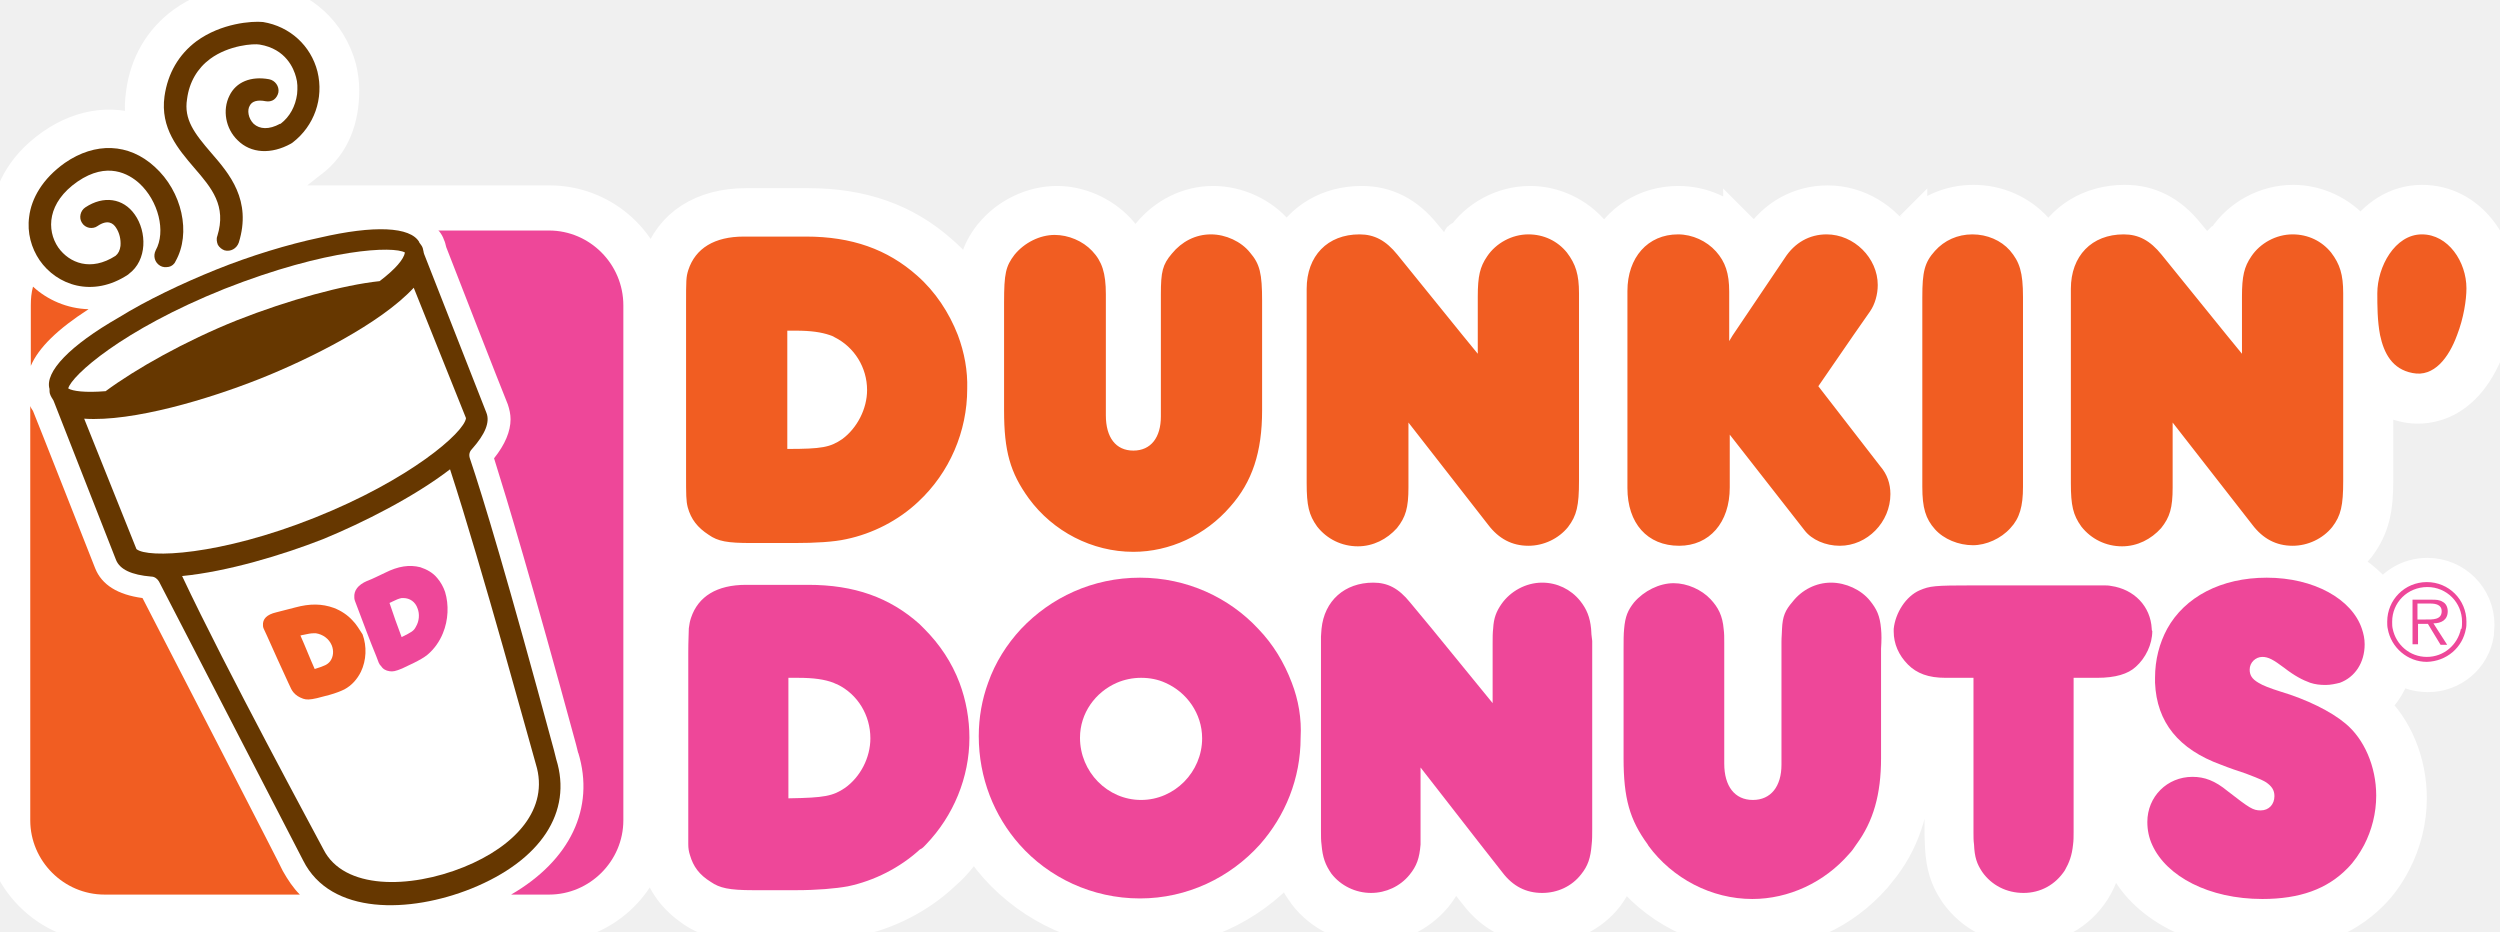
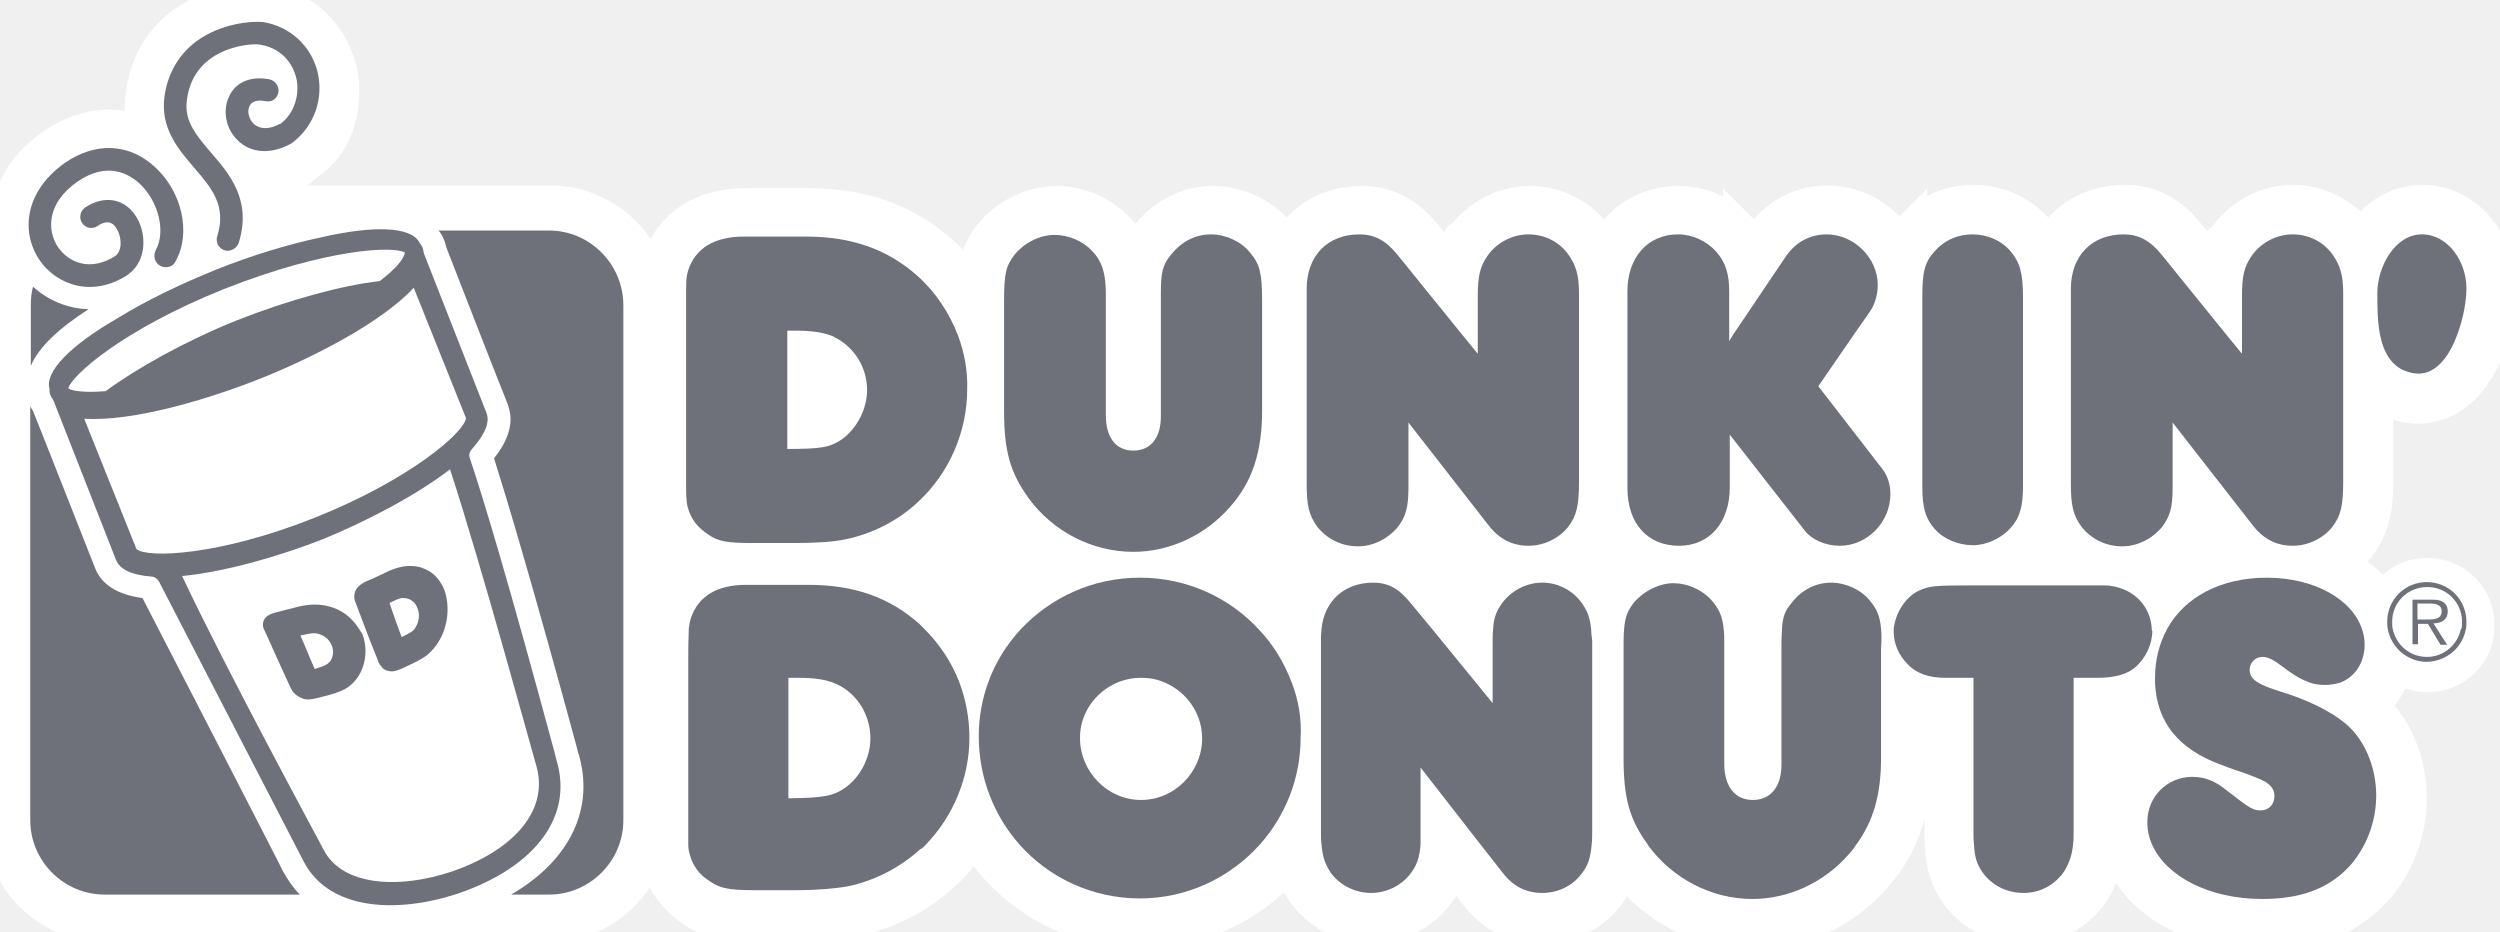
<svg xmlns="http://www.w3.org/2000/svg" version="1.1" id="Layer_1" x="0px" y="0px" viewBox="0 0 454.4 169.3" style="enable-background:new 0 0 454.4 169.3;" xml:space="preserve">
  <style type="text/css">
- 	.st0{fill-rule:evenodd;clip-rule:evenodd;fill:#FFFFFF;stroke:#FFFFFF;stroke-width:6;}
- 	.st1{fill-rule:evenodd;clip-rule:evenodd;fill:#F15D22;}
- 	.st2{fill-rule:evenodd;clip-rule:evenodd;fill:#EE4799;}
- 	.st3{fill:#F15D22;}
- 	.st4{fill:#EE4799;}
- 	.st5{fill:#663700;}
- 	.st6{fill:#FFFFFF;}
+ 	.st0{fill:#FFFFFF;stroke:#FFFFFF;stroke-width:6;}
+ 	.st1{fill:#6E717A;}
+ 	.st2{fill:#FFFFFF;}
</style>
  <g>
-     <path class="st0" d="M265.3,43.3C265.3,43.3,265.3,43.3,265.3,43.3c0.1-0.1,0.1-0.1,0.1-0.1C265.3,43.2,265.3,43.2,265.3,43.3z    M126.1,165.5c0,0-0.1-0.1-0.1-0.1c0,0-0.1,0-0.1-0.1C125.9,165.4,126,165.4,126.1,165.5z M316.2,41.5c0,0,0.1,0.1,0.1,0.1   c0,0,0,0,0.1,0.1C316.3,41.7,316.2,41.6,316.2,41.5z M428.7,99.4c2.7-3.6,3.3-7,3.3-12v-16c1.9,1.5,3.9,2.1,5.4,2.4   c2.4,0.5,10.4,1,14.9-10.7c1.3-3.4,2.1-7.5,2.1-10.6c0-7.6-5.4-15.9-14.2-15.9c-4.7,0-8.6,2.7-11.1,6.5c-0.2-0.3-0.4-0.6-0.6-0.9   c0,0-0.1-0.1-0.1-0.1c-2.9-3.5-7.2-5.5-11.6-5.5c-5,0-9.8,2.6-12.5,6.7c-1.1,1.6-1.7,3.1-2.1,4.7c-2.4-3-4.5-5.5-4.5-5.5   c-3.2-4-7-5.9-11.5-5.9c-6.3,0-11.4,3.2-13.9,8.3c-0.6-1.1-1.3-2.2-2.2-3.3c-2.9-3.2-7-5-11.4-5c-4.4,0-8.5,1.8-11.3,5.1   c-0.8,0.9-1.4,1.8-2,2.7c-2.7-4.6-7.7-7.7-13.2-7.7c-5.1,0-9.7,2.5-12.6,7c0,0-0.3,0.5-0.9,1.3c-0.6-1.1-1.3-2.1-2.2-3.1   c-2.8-3.2-7.1-5.1-11.4-5.1c-6.1,0-11,3.3-13.5,8.4c-0.5-1-1.1-1.9-1.8-2.8c0,0-0.1-0.1-0.1-0.1c-2.9-3.5-7.2-5.5-11.6-5.5   c-5,0-9.8,2.6-12.5,6.7c-1.1,1.6-1.7,3.1-2.1,4.7c-2.4-3-4.5-5.5-4.5-5.5c-3.2-4-7-5.9-11.5-5.9c-6.1,0-11,3-13.6,7.8   c-0.4-0.8-1-1.5-1.6-2.3c-2.8-3.4-7.3-5.5-11.8-5.5c-4.5,0-8.8,2.1-11.8,5.8c-1.2,1.4-1.8,2.7-2.4,4c-0.6-1.7-1.6-3.4-3.1-5   c-2.9-3-7-4.8-11.1-4.8c-4.5,0-9.1,2.2-12,5.8c0,0-0.1,0.1-0.1,0.1c-2.4,3.1-3,5.8-3.1,9.8c-1.6-2.5-3.6-4.8-5.8-6.7   c-6.5-5.8-14.4-8.6-24.2-8.6h-11.3c-7.9,0-13.7,3.7-15.8,10.2c-0.5,1.6-0.7,2.6-0.7,5.1h-0.3c-1.6-9-9.5-15.8-18.9-15.8l-50.3,0   c-0.4-2-0.2-0.8-1.1-2.4c-0.4,0-0.6-5.4,1.7-8.7c-0.1,0.2,2.2,7.3,1.9,7.4l-1-2.7c0.1,0-4.1,5.8-4.1,5.8c0,0,4.9-3.1,4.9-3.1   c0,0,4.6-3.6,4.7-3.7c4.1-3.1,5.7-7.8,5.7-12.9c0-1.3-0.2-2.7-0.5-4C60,5.8,54.9,1.2,48.4,0.1c-3.1-0.5-9.7,0.2-15.1,4.1   c-4.1,3-6.7,7.4-7.4,12.7c-0.1,0.8-0.2,1.6-0.2,2.4c0,1.9,0.3,3.6,0.9,5.2c-5.3-2.6-11.5-2-17.1,1.9c0,0,0,0,0,0   c-6,4.2-7.7,9.2-8.1,12.6c-0.3,2.6,0,5.2,1,7.6C0.8,49.3,0,52.4,0,55.7V149c0,10.6,8.6,19.3,19.2,19.3h80.4   c9.3,0,17.1-6.7,18.8-15.5h0.8l0,1.1c0.1,1.2,0.2,2.2,0.5,3.2c0.9,3.5,3,6.2,6.2,8.4c3.1,2.1,6.1,2.5,11.1,2.5h7.8   c4.1,0,7.8-0.3,10.5-0.8c0,0,0.1,0,0.1,0c5.9-1.2,11.6-4.1,16-8.2c0,0,1.2-1.1,1.2-1.1c0,0,0,0,0.1-0.1c1.7-1.7,3.1-3.6,4.4-5.6   c1.1,1.9,2.4,3.7,3.9,5.4c6.7,7.5,16.3,11.8,26.4,11.8c10,0,19.6-4.3,26.3-11.8c0.3-0.3,0.5-0.6,0.8-0.9c0.4,2.1,1.2,3.9,2.6,5.7   c0,0.1,0.1,0.1,0.1,0.2c2.9,3.7,7.3,5.9,12,5.9c4.5,0,8.7-2,11.6-5.4c0,0,0.1-0.1,0.1-0.1c1.6-2,2.5-3.9,2.9-6.2   c0,0.1,4.5,5.8,4.5,5.8c3,3.9,7.1,6,11.9,6c4.7,0,9.1-2.1,11.9-5.7c1.3-1.8,2.2-3.5,2.7-5.6c0,0,0,0,0,0c0.1,0.1,0.2,0.2,0.2,0.2   c5.6,7.6,14.4,12.1,23.7,12.1c8.4,0,16.4-3.7,22.1-10.2c0,0,1.6-2,1.6-2c3.9-5.2,5.7-11.4,5.7-19.3v-9.4c1.4,0.5,3,0.7,4.7,0.8   c0,7.4,0,22.2,0,22.2l0.1,2.5c0.2,3.2,0.9,5.5,2.5,7.9c0.1,0.1,0.1,0.2,0.2,0.3c2.9,4,7.4,6.3,12.4,6.3c5.2,0,9.8-2.5,12.6-6.9   c1.4-2.3,2.1-4.5,2.4-7.3c0,0,0-0.9,0.1-1.7h1.6c0.2,1.2,0.6,2.5,1.1,3.6c3.6,8.1,13.6,13.4,25.5,13.4c8.4,0,14.9-2.4,19.8-7.3   c1.7-1.7,3-3.6,4.1-5.7c1.9-3.6,2.9-7.7,2.9-11.7c0-6.6-2.6-12.9-7-16.9c2.2-1.9,3.8-4.4,4.4-7.4c1.6,1.3,3.6,2,5.8,2   c4.5,0,8.3-3.2,9-7.6c0,0,0,0,0,0c0-0.1,0-0.2,0-0.3l0.1-1.3c0-5.1-4.1-9.2-9.2-9.2c-3.5,0-6.5,1.9-8.1,4.8   c-1.7-2.6-4.2-4.8-7.3-6.4C426.8,101.4,427.8,100.5,428.7,99.4z M441.4,117.3C441.4,117.3,441.4,117.3,441.4,117.3   C441.4,117.4,441.4,117.4,441.4,117.3C441.4,117.3,441.4,117.3,441.4,117.3z M404.1,43.3C404.1,43.3,404.2,43.3,404.1,43.3   c0.1-0.1,0.1-0.1,0.1-0.1C404.2,43.2,404.2,43.2,404.1,43.3z M347.2,41.6C347.2,41.6,347.2,41.6,347.2,41.6   c0.1-0.1,0.1-0.1,0.1-0.1C347.3,41.6,347.2,41.6,347.2,41.6z" />
+     <path class="st0" d="M265.3,43.3L265.3,43.3c0.1-0.1,0.1-0.1,0.1-0.1C265.3,43.2,265.3,43.2,265.3,43.3z M126.1,165.5l-0.1-0.1   c0,0-0.1,0-0.1-0.1C125.9,165.4,126,165.4,126.1,165.5z M316.2,41.5l0.1,0.1c0,0,0,0,0.1,0.1C316.3,41.7,316.2,41.6,316.2,41.5z    M428.7,99.4c2.7-3.6,3.3-7,3.3-12v-16c1.9,1.5,3.9,2.1,5.4,2.4c2.4,0.5,10.4,1,14.9-10.7c1.3-3.4,2.1-7.5,2.1-10.6   c0-7.6-5.4-15.9-14.2-15.9c-4.7,0-8.6,2.7-11.1,6.5c-0.2-0.3-0.4-0.6-0.6-0.9l-0.1-0.1c-2.9-3.5-7.2-5.5-11.6-5.5   c-5,0-9.8,2.6-12.5,6.7c-1.1,1.6-1.7,3.1-2.1,4.7c-2.4-3-4.5-5.5-4.5-5.5c-3.2-4-7-5.9-11.5-5.9c-6.3,0-11.4,3.2-13.9,8.3   c-0.6-1.1-1.3-2.2-2.2-3.3c-2.9-3.2-7-5-11.4-5s-8.5,1.8-11.3,5.1c-0.8,0.9-1.4,1.8-2,2.7c-2.7-4.6-7.7-7.7-13.2-7.7   c-5.1,0-9.7,2.5-12.6,7c0,0-0.3,0.5-0.9,1.3c-0.6-1.1-1.3-2.1-2.2-3.1c-2.8-3.2-7.1-5.1-11.4-5.1c-6.1,0-11,3.3-13.5,8.4   c-0.5-1-1.1-1.9-1.8-2.8l-0.1-0.1c-2.9-3.5-7.2-5.5-11.6-5.5c-5,0-9.8,2.6-12.5,6.7c-1.1,1.6-1.7,3.1-2.1,4.7   c-2.4-3-4.5-5.5-4.5-5.5c-3.2-4-7-5.9-11.5-5.9c-6.1,0-11,3-13.6,7.8c-0.4-0.8-1-1.5-1.6-2.3c-2.8-3.4-7.3-5.5-11.8-5.5   s-8.8,2.1-11.8,5.8c-1.2,1.4-1.8,2.7-2.4,4c-0.6-1.7-1.6-3.4-3.1-5c-2.9-3-7-4.8-11.1-4.8c-4.5,0-9.1,2.2-12,5.8l-0.1,0.1   c-2.4,3.1-3,5.8-3.1,9.8c-1.6-2.5-3.6-4.8-5.8-6.7c-6.5-5.8-14.4-8.6-24.2-8.6h-11.3c-7.9,0-13.7,3.7-15.8,10.2   c-0.5,1.6-0.7,2.6-0.7,5.1h-0.3c-1.6-9-9.5-15.8-18.9-15.8H49.6c-0.4-2-0.2-0.8-1.1-2.4c-0.4,0-0.6-5.4,1.7-8.7   c-0.1,0.2,2.2,7.3,1.9,7.4l-1-2.7c0.1,0-4.1,5.8-4.1,5.8l4.9-3.1c0,0,4.6-3.6,4.7-3.7c4.1-3.1,5.7-7.8,5.7-12.9   c0-1.3-0.2-2.7-0.5-4C60,5.8,54.9,1.2,48.4,0.1c-3.1-0.5-9.7,0.2-15.1,4.1c-4.1,3-6.7,7.4-7.4,12.7c-0.1,0.8-0.2,1.6-0.2,2.4   c0,1.9,0.3,3.6,0.9,5.2c-5.3-2.6-11.5-2-17.1,1.9l0,0c-6,4.2-7.7,9.2-8.1,12.6c-0.3,2.6,0,5.2,1,7.6C0.8,49.3,0,52.4,0,55.7V149   c0,10.6,8.6,19.3,19.2,19.3h80.4c9.3,0,17.1-6.7,18.8-15.5h0.8v1.1c0.1,1.2,0.2,2.2,0.5,3.2c0.9,3.5,3,6.2,6.2,8.4   c3.1,2.1,6.1,2.5,11.1,2.5h7.8c4.1,0,7.8-0.3,10.5-0.8h0.1c5.9-1.2,11.6-4.1,16-8.2l1.2-1.1c0,0,0,0,0.1-0.1   c1.7-1.7,3.1-3.6,4.4-5.6c1.1,1.9,2.4,3.7,3.9,5.4c6.7,7.5,16.3,11.8,26.4,11.8c10,0,19.6-4.3,26.3-11.8c0.3-0.3,0.5-0.6,0.8-0.9   c0.4,2.1,1.2,3.9,2.6,5.7c0,0.1,0.1,0.1,0.1,0.2c2.9,3.7,7.3,5.9,12,5.9c4.5,0,8.7-2,11.6-5.4l0.1-0.1c1.6-2,2.5-3.9,2.9-6.2   c0,0.1,4.5,5.8,4.5,5.8c3,3.9,7.1,6,11.9,6c4.7,0,9.1-2.1,11.9-5.7c1.3-1.8,2.2-3.5,2.7-5.6l0,0c0.1,0.1,0.2,0.2,0.2,0.2   c5.6,7.6,14.4,12.1,23.7,12.1c8.4,0,16.4-3.7,22.1-10.2l1.6-2c3.9-5.2,5.7-11.4,5.7-19.3v-9.4c1.4,0.5,3,0.7,4.7,0.8   c0,7.4,0,22.2,0,22.2l0.1,2.5c0.2,3.2,0.9,5.5,2.5,7.9c0.1,0.1,0.1,0.2,0.2,0.3c2.9,4,7.4,6.3,12.4,6.3c5.2,0,9.8-2.5,12.6-6.9   c1.4-2.3,2.1-4.5,2.4-7.3c0,0,0-0.9,0.1-1.7h1.6c0.2,1.2,0.6,2.5,1.1,3.6c3.6,8.1,13.6,13.4,25.5,13.4c8.4,0,14.9-2.4,19.8-7.3   c1.7-1.7,3-3.6,4.1-5.7c1.9-3.6,2.9-7.7,2.9-11.7c0-6.6-2.6-12.9-7-16.9c2.2-1.9,3.8-4.4,4.4-7.4c1.6,1.3,3.6,2,5.8,2   c4.5,0,8.3-3.2,9-7.6l0,0c0-0.1,0-0.2,0-0.3l0.1-1.3c0-5.1-4.1-9.2-9.2-9.2c-3.5,0-6.5,1.9-8.1,4.8c-1.7-2.6-4.2-4.8-7.3-6.4   C426.8,101.4,427.8,100.5,428.7,99.4z M441.4,117.3L441.4,117.3C441.4,117.4,441.4,117.4,441.4,117.3L441.4,117.3z M404.1,43.3   C404.1,43.3,404.2,43.3,404.1,43.3c0.1-0.1,0.1-0.1,0.1-0.1S404.2,43.2,404.1,43.3z M347.2,41.6L347.2,41.6   c0.1-0.1,0.1-0.1,0.1-0.1C347.3,41.6,347.2,41.6,347.2,41.6z" />
    <g>
      <g>
-         <path class="st1" d="M220.1,42.6c-2.8,0-5.3,1.3-7.1,3.5c-1.7,2-2,3.3-2,7.4v22.2c0,3.8-1.8,6.2-5,6.2c-3.2,0-5-2.4-5-6.4v-22     c0-3.9-0.7-6-2.5-7.9c-1.7-1.8-4.3-2.9-6.8-2.9c-2.7,0-5.5,1.4-7.3,3.6c-1.6,2.1-1.9,3.4-1.9,8.7v19.6c0,7.4,1.1,11.3,4.5,16     c4.4,6,11.5,9.7,19,9.7c6.6,0,13.1-3,17.6-8.2c4-4.5,5.8-9.9,5.8-17.5V54.7c0-5-0.4-6.7-2.2-8.8     C225.6,43.9,222.8,42.6,220.1,42.6z M174.1,60.9c-1.6-4.1-4.1-7.9-7.4-10.8c-5.4-4.8-11.9-7.1-20.2-7.1h-11.3     c-5.3,0-8.8,2.1-10.1,6.1c-0.4,1.3-0.4,1.8-0.4,6.4v30.7c0,3.8,0,4.8,0.3,6c0.6,2.2,1.8,3.7,3.8,5c1.7,1.2,3.4,1.5,7.8,1.5h7.8     c3.8,0,7.2-0.2,9.4-0.7c4.8-1,9.5-3.4,13.1-6.8c5.7-5.3,8.9-12.8,8.9-20.5C175.9,67.4,175.3,64.1,174.1,60.9L174.1,60.9z      M150.8,60.9c0.3,0.1,0.6,0.2,0.9,0.4c3.6,1.8,5.9,5.5,5.9,9.6c0,3.4-1.8,6.9-4.5,8.9c-2.2,1.5-3.7,1.8-10,1.8V60.1h1.5     C147.5,60.1,149.3,60.4,150.8,60.9L150.8,60.9z M277.8,42.6c-3,0-5.9,1.6-7.5,4c-1.3,1.9-1.7,3.6-1.7,7.3v10.4l-2.7-3.3L254,46.3     c-2.1-2.6-4.2-3.7-6.9-3.7c-5.8,0-9.6,3.9-9.6,9.9v35.3c0,4.1,0.4,5.8,1.9,7.9c1.8,2.3,4.5,3.6,7.4,3.6c2.8,0,5.3-1.3,7.1-3.3     c1.6-2,2.1-3.7,2.1-7.4V76.8l14.5,18.6c1.9,2.5,4.3,3.8,7.3,3.8c2.8,0,5.5-1.3,7.2-3.4c1.6-2.1,2-3.9,2-8.4V53.3     c0-3.4-0.6-5.3-2.2-7.4C283.1,43.8,280.6,42.6,277.8,42.6z M330.5,70.2l6.4-9.3l3-4.3c0.9-1.3,1.4-3.1,1.4-4.8     c0-4.9-4.3-9.2-9.3-9.2c-3.1,0-5.8,1.5-7.6,4.3l-9.5,14.1l-0.6,1V53c0-3.3-0.7-5.4-2.4-7.3c-1.7-1.9-4.3-3.1-6.9-3.1     c-5.5,0-9.2,4.2-9.2,10.3v35.8c0,6.4,3.6,10.5,9.4,10.5c5.5,0,9.2-4.2,9.2-10.6v-9.6L328,96.4c1.3,1.7,3.8,2.8,6.4,2.8     c5,0,9.2-4.3,9.2-9.4c0-1.9-0.6-3.6-1.8-5L330.5,70.2z M416.7,42.6c-3,0-5.9,1.6-7.5,4c-1.3,1.9-1.7,3.6-1.7,7.3v10.4l-2.7-3.3     l-11.9-14.7c-2.1-2.6-4.2-3.7-6.9-3.7c-5.8,0-9.6,3.9-9.6,9.9v35.3c0,4.1,0.4,5.8,1.9,7.9c1.8,2.3,4.5,3.6,7.4,3.6     c2.8,0,5.3-1.3,7.1-3.3c1.6-2,2.1-3.7,2.1-7.4V76.8l14.5,18.6c1.9,2.5,4.3,3.8,7.3,3.8c2.8,0,5.5-1.3,7.2-3.4     c1.6-2.1,2-3.9,2-8.4V53.3c0-3.4-0.6-5.3-2.2-7.4C422,43.8,419.5,42.6,416.7,42.6z M440.2,42.6c-4.9,0-8.1,5.9-8.1,10.7     c0,2.2,0,5,0.5,7.6l0,0c0.7,3.3,2.2,6.2,5.9,6.9c3.9,0.8,6.6-2.8,8.1-6.9h0c1.2-3.1,1.7-6.4,1.7-8.5     C448.3,47.6,445,42.6,440.2,42.6z M358.5,42.6c-2.7,0-5.1,1.1-6.8,3c-1.9,2.1-2.3,3.8-2.3,8.4v34.5c0,3.8,0.6,5.8,2.3,7.7     c1.6,1.8,4.3,2.9,6.9,2.9c2.4,0,5.1-1.2,6.8-3.1c1.7-1.8,2.3-4,2.3-7.5V54c0-4.5-0.6-6.4-2.4-8.5     C363.7,43.7,361.2,42.6,358.5,42.6z" />
+         <path class="st1" d="M220.1,42.6c-2.8,0-5.3,1.3-7.1,3.5c-1.7,2-2,3.3-2,7.4v22.2c0,3.8-1.8,6.2-5,6.2s-5-2.4-5-6.4v-22     c0-3.9-0.7-6-2.5-7.9c-1.7-1.8-4.3-2.9-6.8-2.9c-2.7,0-5.5,1.4-7.3,3.6c-1.6,2.1-1.9,3.4-1.9,8.7v19.6c0,7.4,1.1,11.3,4.5,16     c4.4,6,11.5,9.7,19,9.7c6.6,0,13.1-3,17.6-8.2c4-4.5,5.8-9.9,5.8-17.5V54.7c0-5-0.4-6.7-2.2-8.8     C225.6,43.9,222.8,42.6,220.1,42.6z M174.1,60.9c-1.6-4.1-4.1-7.9-7.4-10.8c-5.4-4.8-11.9-7.1-20.2-7.1h-11.3     c-5.3,0-8.8,2.1-10.1,6.1c-0.4,1.3-0.4,1.8-0.4,6.4v30.7c0,3.8,0,4.8,0.3,6c0.6,2.2,1.8,3.7,3.8,5c1.7,1.2,3.4,1.5,7.8,1.5h7.8     c3.8,0,7.2-0.2,9.4-0.7c4.8-1,9.5-3.4,13.1-6.8c5.7-5.3,8.9-12.8,8.9-20.5C175.9,67.4,175.3,64.1,174.1,60.9L174.1,60.9z      M150.8,60.9c0.3,0.1,0.6,0.2,0.9,0.4c3.6,1.8,5.9,5.5,5.9,9.6c0,3.4-1.8,6.9-4.5,8.9c-2.2,1.5-3.7,1.8-10,1.8V60.1h1.5     C147.5,60.1,149.3,60.4,150.8,60.9L150.8,60.9z M277.8,42.6c-3,0-5.9,1.6-7.5,4c-1.3,1.9-1.7,3.6-1.7,7.3v10.4l-2.7-3.3L254,46.3     c-2.1-2.6-4.2-3.7-6.9-3.7c-5.8,0-9.6,3.9-9.6,9.9v35.3c0,4.1,0.4,5.8,1.9,7.9c1.8,2.3,4.5,3.6,7.4,3.6c2.8,0,5.3-1.3,7.1-3.3     c1.6-2,2.1-3.7,2.1-7.4V76.8l14.5,18.6c1.9,2.5,4.3,3.8,7.3,3.8c2.8,0,5.5-1.3,7.2-3.4c1.6-2.1,2-3.9,2-8.4V53.3     c0-3.4-0.6-5.3-2.2-7.4C283.1,43.8,280.6,42.6,277.8,42.6z M330.5,70.2l6.4-9.3l3-4.3c0.9-1.3,1.4-3.1,1.4-4.8     c0-4.9-4.3-9.2-9.3-9.2c-3.1,0-5.8,1.5-7.6,4.3L314.9,61l-0.6,1v-9c0-3.3-0.7-5.4-2.4-7.3c-1.7-1.9-4.3-3.1-6.9-3.1     c-5.5,0-9.2,4.2-9.2,10.3v35.8c0,6.4,3.6,10.5,9.4,10.5c5.5,0,9.2-4.2,9.2-10.6V79L328,96.4c1.3,1.7,3.8,2.8,6.4,2.8     c5,0,9.2-4.3,9.2-9.4c0-1.9-0.6-3.6-1.8-5L330.5,70.2z M416.7,42.6c-3,0-5.9,1.6-7.5,4c-1.3,1.9-1.7,3.6-1.7,7.3v10.4l-2.7-3.3     l-11.9-14.7c-2.1-2.6-4.2-3.7-6.9-3.7c-5.8,0-9.6,3.9-9.6,9.9v35.3c0,4.1,0.4,5.8,1.9,7.9c1.8,2.3,4.5,3.6,7.4,3.6     c2.8,0,5.3-1.3,7.1-3.3c1.6-2,2.1-3.7,2.1-7.4V76.8l14.5,18.6c1.9,2.5,4.3,3.8,7.3,3.8c2.8,0,5.5-1.3,7.2-3.4     c1.6-2.1,2-3.9,2-8.4V53.3c0-3.4-0.6-5.3-2.2-7.4C422,43.8,419.5,42.6,416.7,42.6z M440.2,42.6c-4.9,0-8.1,5.9-8.1,10.7     c0,2.2,0,5,0.5,7.6l0,0c0.7,3.3,2.2,6.2,5.9,6.9c3.9,0.8,6.6-2.8,8.1-6.9l0,0c1.2-3.1,1.7-6.4,1.7-8.5     C448.3,47.6,445,42.6,440.2,42.6z M358.5,42.6c-2.7,0-5.1,1.1-6.8,3c-1.9,2.1-2.3,3.8-2.3,8.4v34.5c0,3.8,0.6,5.8,2.3,7.7     c1.6,1.8,4.3,2.9,6.9,2.9c2.4,0,5.1-1.2,6.8-3.1c1.7-1.8,2.3-4,2.3-7.5V54c0-4.5-0.6-6.4-2.4-8.5     C363.7,43.7,361.2,42.6,358.5,42.6z" />
        <g>
-           <path class="st2" d="M341.9,114.3L341.9,114.3c-0.2-2.4-0.8-3.6-2-5.1c-1.6-2-4.4-3.3-7.1-3.3c-2.7,0-5.3,1.3-7,3.5      c-1.3,1.5-1.8,2.6-1.9,4.9l0,0c0,0.7-0.1,1.4-0.1,2.4v22.3c0,3.9-1.9,6.4-5.2,6.4c-3.3,0-5.2-2.5-5.2-6.6v-22      c0-0.9,0-1.7-0.1-2.4l0,0c-0.2-2.5-1-4-2.4-5.5c-1.6-1.7-4.2-2.9-6.7-2.9c-2.6,0-5.4,1.4-7.2,3.5c-1.1,1.4-1.6,2.5-1.8,4.8l0,0      c-0.1,1-0.1,2.2-0.1,3.8v19.7c0,7.3,1.1,11.2,4.4,15.7v0c0,0.1,0.1,0.1,0.1,0.2c4.4,6,11.5,9.7,18.9,9.7c6.6,0,13.1-3,17.6-8.2      c0.5-0.5,0.9-1.1,1.3-1.7h0c3.1-4.2,4.5-9.1,4.5-15.7v-19.9C342,116.4,342,115.3,341.9,114.3z" />
+           <path class="st1" d="M341.9,114.3L341.9,114.3c-0.2-2.4-0.8-3.6-2-5.1c-1.6-2-4.4-3.3-7.1-3.3s-5.3,1.3-7,3.5      c-1.3,1.5-1.8,2.6-1.9,4.9l0,0c0,0.7-0.1,1.4-0.1,2.4V139c0,3.9-1.9,6.4-5.2,6.4c-3.3,0-5.2-2.5-5.2-6.6v-22      c0-0.9,0-1.7-0.1-2.4l0,0c-0.2-2.5-1-4-2.4-5.5c-1.6-1.7-4.2-2.9-6.7-2.9c-2.6,0-5.4,1.4-7.2,3.5c-1.1,1.4-1.6,2.5-1.8,4.8l0,0      c-0.1,1-0.1,2.2-0.1,3.8v19.7c0,7.3,1.1,11.2,4.4,15.7l0,0c0,0.1,0.1,0.1,0.1,0.2c4.4,6,11.5,9.7,18.9,9.7      c6.6,0,13.1-3,17.6-8.2c0.5-0.5,0.9-1.1,1.3-1.7l0,0c3.1-4.2,4.5-9.1,4.5-15.7v-19.9C342,116.4,342,115.3,341.9,114.3z" />
          <g>
-             <path class="st2" d="M442.3,113.3c1.4,0,2.6-0.6,2.6-2.2c0-0.7-0.3-1.4-0.9-1.7c-0.6-0.4-1.3-0.4-2-0.4h-3.5v8.1h1v-3.7h1.8       l0.6,1l1.7,2.8h1.2l-1.8-2.8L442.3,113.3z M440.9,112.6h-1.5v-2.9h2.3c1,0,2.1,0.2,2.1,1.4       C443.8,112.7,442.1,112.6,440.9,112.6z" />
-             <path class="st2" d="M448.2,114.3c0.1-0.4,0.1-0.8,0.1-1.3c0-4-3.2-7.2-7.2-7.2c-4,0-7.2,3.2-7.2,7.2c0,0.4,0,0.9,0.1,1.3       c0.6,3.4,3.6,6,7.1,6C444.7,120.2,447.6,117.7,448.2,114.3h-0.9c-0.6,2.9-3.1,5.1-6.2,5.1c-3.1,0-5.6-2.2-6.2-5.1l0,0       c-0.1-0.4-0.1-0.8-0.1-1.3c0-3.5,2.8-6.3,6.4-6.3c3.5,0,6.3,2.8,6.3,6.3c0,0.4,0,0.9-0.1,1.3L448.2,114.3z" />
+             <path class="st1" d="M442.3,113.3c1.4,0,2.6-0.6,2.6-2.2c0-0.7-0.3-1.4-0.9-1.7c-0.6-0.4-1.3-0.4-2-0.4h-3.5v8.1h1v-3.7h1.8       l0.6,1l1.7,2.8h1.2l-1.8-2.8L442.3,113.3z M440.9,112.6h-1.5v-2.9h2.3c1,0,2.1,0.2,2.1,1.4       C443.8,112.7,442.1,112.6,440.9,112.6z" />
+             <path class="st1" d="M448.2,114.3c0.1-0.4,0.1-0.8,0.1-1.3c0-4-3.2-7.2-7.2-7.2s-7.2,3.2-7.2,7.2c0,0.4,0,0.9,0.1,1.3       c0.6,3.4,3.6,6,7.1,6C444.7,120.2,447.6,117.7,448.2,114.3h-0.9c-0.6,2.9-3.1,5.1-6.2,5.1s-5.6-2.2-6.2-5.1l0,0       c-0.1-0.4-0.1-0.8-0.1-1.3c0-3.5,2.8-6.3,6.4-6.3c3.5,0,6.3,2.8,6.3,6.3c0,0.4,0,0.9-0.1,1.3H448.2z" />
          </g>
-           <path class="st2" d="M168.3,153.5c5-5.2,7.9-12.2,7.9-19.4c0-3.4-0.6-6.8-1.8-10h0c-1.4-3.7-3.6-7-6.4-9.8h0      c-0.3-0.3-0.6-0.6-0.9-0.9c-5.4-4.8-11.8-7.1-20.2-7.1h-11.3c-5.3,0-8.7,2.1-10,6c-0.2,0.6-0.3,1.1-0.4,1.9v0      c0,0.9-0.1,2.1-0.1,4.5v5.3v0v25.4c0,2,0,3.2,0,4c0,0.8,0.1,1.4,0.3,2c0.6,2.1,1.7,3.6,3.8,4.9c1.6,1.1,3.3,1.5,7.7,1.5h7.8      c3.8,0,7.2-0.3,9.4-0.7c4.8-1,9.5-3.4,13.1-6.7C167.7,154.2,168,153.8,168.3,153.5L168.3,153.5z M143.3,124.1v-0.9h1.7      c3,0,4.9,0.3,6.5,0.9h0c0.2,0.1,0.4,0.2,0.7,0.3c3.7,1.8,6,5.6,6,9.8c0,3.5-1.8,7-4.6,9c-2.2,1.5-3.8,1.8-10.1,1.9l-0.2,0V124.1      L143.3,124.1z" />
-           <path class="st2" d="M234.8,124.1L234.8,124.1c-1.4-3.7-3.4-7-6.1-9.8v0c-5.3-5.7-13-9.3-21.5-9.3c-8.6,0-16.2,3.6-21.6,9.3v0      c-2.6,2.8-4.7,6.1-6,9.8v0c-1.1,3-1.7,6.3-1.7,9.7c0,7.6,2.8,14.5,7.4,19.7h0c5.3,6,13.2,9.8,21.9,9.8c8.6,0,16.4-3.8,21.8-9.8      h0c4.6-5.2,7.4-12,7.4-19.4C236.6,130.6,236,127.2,234.8,124.1z M207.4,145.4c-6.1,0-11.1-5.1-11.1-11.3c0-4.5,2.8-8.3,6.7-10      l0,0c1.4-0.6,2.9-0.9,4.4-0.9c1.6,0,3.1,0.3,4.4,0.9v0c3.9,1.7,6.7,5.6,6.7,10.1C218.5,140.3,213.5,145.4,207.4,145.4z" />
-           <path class="st2" d="M289.2,114.3L289.2,114.3c-0.2-2.1-0.8-3.6-2-5.1c-1.7-2.1-4.2-3.3-6.9-3.3c-3,0-5.8,1.6-7.4,3.9      c-0.9,1.3-1.4,2.5-1.5,4.4v0c-0.1,0.8-0.1,1.7-0.1,2.8v10.8l-3.1-3.8l-8-9.8l-3.9-4.7c-2.1-2.6-4.1-3.6-6.7-3.6      c-5.2,0-8.9,3.3-9.4,8.4c0,0.4-0.1,0.9-0.1,1.4V151c0,1,0,1.8,0.1,2.5c0.2,2.4,0.7,3.7,1.8,5.3c1.7,2.2,4.4,3.5,7.2,3.5      c2.7,0,5.3-1.2,7-3.3c1.3-1.6,1.8-3,2-5.5h0c0-0.5,0-1.1,0-1.8v-12.2l10.9,14l0,0l4,5.1c1.9,2.5,4.3,3.7,7.2,3.7      c2.8,0,5.4-1.2,7.1-3.4c1.2-1.5,1.7-2.9,1.9-5.4v0c0.1-0.8,0.1-1.8,0.1-2.8v-34.2C289.3,115.7,289.2,114.9,289.2,114.3z" />
-           <path class="st2" d="M391.1,114.3L391.1,114.3c-0.2-4.1-3.2-7.2-7.4-7.8c-0.5-0.1-0.8-0.1-1.6-0.1c-0.8,0-2.1,0-4.7,0h-18.6      c-7.3,0-8,0.1-9.9,0.9c-2.5,1.1-4.4,4.1-4.7,7v0c0,0.2,0,0.3,0,0.5c0,2.2,0.9,4.3,2.6,6c1.6,1.6,3.7,2.4,6.8,2.4h5.1v28.1      c0,0.8,0,1.5,0.1,2.2c0.1,2.3,0.5,3.5,1.5,5c1.7,2.4,4.4,3.8,7.5,3.8c3.1,0,5.8-1.5,7.5-4.1c0.8-1.4,1.3-2.7,1.5-4.7      c0.1-0.7,0.1-1.5,0.1-2.3v-28h4.3c3.3,0,5.6-0.7,7-2c1.8-1.6,3-4.1,3-6.5C391.1,114.6,391.1,114.4,391.1,114.3z" />
-           <path class="st2" d="M426.3,131.5c-2.6-2.2-7.1-4.4-11.8-5.8c-1.9-0.6-3.2-1.1-4-1.6v0c-1.2-0.7-1.6-1.4-1.6-2.4      c0-1.3,1.1-2.3,2.3-2.3c1.1,0,2,0.5,4,2c1.8,1.4,3.3,2.2,4.7,2.7h0c0.9,0.3,1.8,0.4,2.8,0.4c0.9,0,1.8-0.2,2.6-0.4v0      c2.7-1,4.5-3.6,4.5-7c0-1-0.2-1.9-0.5-2.8l0,0c-1.8-5.4-8.7-9.3-17.3-9.3c-8.3,0-14.9,3.5-18.1,9.3v0c-1.4,2.6-2.2,5.6-2.2,8.9      c0,0.3,0,0.6,0,0.9v0c0.3,7.2,4.3,12.1,12,14.9c1.5,0.6,3,1.1,4.5,1.6c2.9,1.1,3.2,1.3,3.7,1.6c1,0.7,1.5,1.4,1.5,2.5      c0,1.5-1,2.6-2.5,2.6c-1.4,0-2-0.4-6-3.5c-2.3-1.9-4.2-2.6-6.4-2.6c-4.6,0-8.2,3.6-8.2,8.2c0,1.5,0.3,2.9,0.9,4.2v0      c2.6,5.7,10.3,9.8,20,9.8c6.8,0,11.8-1.8,15.5-5.6c1.2-1.2,2.2-2.7,3-4.2h0c1.4-2.7,2.2-5.8,2.2-9      C431.9,139.3,429.7,134.3,426.3,131.5z" />
+           <path class="st1" d="M168.3,153.5c5-5.2,7.9-12.2,7.9-19.4c0-3.4-0.6-6.8-1.8-10l0,0c-1.4-3.7-3.6-7-6.4-9.8l0,0      c-0.3-0.3-0.6-0.6-0.9-0.9c-5.4-4.8-11.8-7.1-20.2-7.1h-11.3c-5.3,0-8.7,2.1-10,6c-0.2,0.6-0.3,1.1-0.4,1.9l0,0      c0,0.9-0.1,2.1-0.1,4.5v5.3l0,0v25.4c0,2,0,3.2,0,4s0.1,1.4,0.3,2c0.6,2.1,1.7,3.6,3.8,4.9c1.6,1.1,3.3,1.5,7.7,1.5h7.8      c3.8,0,7.2-0.3,9.4-0.7c4.8-1,9.5-3.4,13.1-6.7C167.7,154.2,168,153.8,168.3,153.5L168.3,153.5z M143.3,124.1v-0.9h1.7      c3,0,4.9,0.3,6.5,0.9l0,0c0.2,0.1,0.4,0.2,0.7,0.3c3.7,1.8,6,5.6,6,9.8c0,3.5-1.8,7-4.6,9c-2.2,1.5-3.8,1.8-10.1,1.9h-0.2      L143.3,124.1L143.3,124.1z" />
+           <path class="st1" d="M234.8,124.1L234.8,124.1c-1.4-3.7-3.4-7-6.1-9.8l0,0c-5.3-5.7-13-9.3-21.5-9.3c-8.6,0-16.2,3.6-21.6,9.3      l0,0c-2.6,2.8-4.7,6.1-6,9.8l0,0c-1.1,3-1.7,6.3-1.7,9.7c0,7.6,2.8,14.5,7.4,19.7l0,0c5.3,6,13.2,9.8,21.9,9.8      c8.6,0,16.4-3.8,21.8-9.8l0,0c4.6-5.2,7.4-12,7.4-19.4C236.6,130.6,236,127.2,234.8,124.1z M207.4,145.4      c-6.1,0-11.1-5.1-11.1-11.3c0-4.5,2.8-8.3,6.7-10l0,0c1.4-0.6,2.9-0.9,4.4-0.9c1.6,0,3.1,0.3,4.4,0.9l0,0      c3.9,1.7,6.7,5.6,6.7,10.1C218.5,140.3,213.5,145.4,207.4,145.4z" />
+           <path class="st1" d="M289.2,114.3L289.2,114.3c-0.2-2.1-0.8-3.6-2-5.1c-1.7-2.1-4.2-3.3-6.9-3.3c-3,0-5.8,1.6-7.4,3.9      c-0.9,1.3-1.4,2.5-1.5,4.4l0,0c-0.1,0.8-0.1,1.7-0.1,2.8v10.8l-3.1-3.8l-8-9.8l-3.9-4.7c-2.1-2.6-4.1-3.6-6.7-3.6      c-5.2,0-8.9,3.3-9.4,8.4c0,0.4-0.1,0.9-0.1,1.4V151c0,1,0,1.8,0.1,2.5c0.2,2.4,0.7,3.7,1.8,5.3c1.7,2.2,4.4,3.5,7.2,3.5      c2.7,0,5.3-1.2,7-3.3c1.3-1.6,1.8-3,2-5.5l0,0c0-0.5,0-1.1,0-1.8v-12.2l10.9,14l0,0l4,5.1c1.9,2.5,4.3,3.7,7.2,3.7      c2.8,0,5.4-1.2,7.1-3.4c1.2-1.5,1.7-2.9,1.9-5.4l0,0c0.1-0.8,0.1-1.8,0.1-2.8v-34.2C289.3,115.7,289.2,114.9,289.2,114.3z" />
+           <path class="st1" d="M391.1,114.3L391.1,114.3c-0.2-4.1-3.2-7.2-7.4-7.8c-0.5-0.1-0.8-0.1-1.6-0.1c-0.8,0-2.1,0-4.7,0h-18.6      c-7.3,0-8,0.1-9.9,0.9c-2.5,1.1-4.4,4.1-4.7,7l0,0c0,0.2,0,0.3,0,0.5c0,2.2,0.9,4.3,2.6,6c1.6,1.6,3.7,2.4,6.8,2.4h5.1v28.1      c0,0.8,0,1.5,0.1,2.2c0.1,2.3,0.5,3.5,1.5,5c1.7,2.4,4.4,3.8,7.5,3.8s5.8-1.5,7.5-4.1c0.8-1.4,1.3-2.7,1.5-4.7      c0.1-0.7,0.1-1.5,0.1-2.3v-28h4.3c3.3,0,5.6-0.7,7-2c1.8-1.6,3-4.1,3-6.5C391.1,114.6,391.1,114.4,391.1,114.3z" />
+           <path class="st1" d="M426.3,131.5c-2.6-2.2-7.1-4.4-11.8-5.8c-1.9-0.6-3.2-1.1-4-1.6l0,0c-1.2-0.7-1.6-1.4-1.6-2.4      c0-1.3,1.1-2.3,2.3-2.3c1.1,0,2,0.5,4,2c1.8,1.4,3.3,2.2,4.7,2.7l0,0c0.9,0.3,1.8,0.4,2.8,0.4c0.9,0,1.8-0.2,2.6-0.4l0,0      c2.7-1,4.5-3.6,4.5-7c0-1-0.2-1.9-0.5-2.8l0,0c-1.8-5.4-8.7-9.3-17.3-9.3c-8.3,0-14.9,3.5-18.1,9.3l0,0      c-1.4,2.6-2.2,5.6-2.2,8.9c0,0.3,0,0.6,0,0.9l0,0c0.3,7.2,4.3,12.1,12,14.9c1.5,0.6,3,1.1,4.5,1.6c2.9,1.1,3.2,1.3,3.7,1.6      c1,0.7,1.5,1.4,1.5,2.5c0,1.5-1,2.6-2.5,2.6c-1.4,0-2-0.4-6-3.5c-2.3-1.9-4.2-2.6-6.4-2.6c-4.6,0-8.2,3.6-8.2,8.2      c0,1.5,0.3,2.9,0.9,4.2l0,0c2.6,5.7,10.3,9.8,20,9.8c6.8,0,11.8-1.8,15.5-5.6c1.2-1.2,2.2-2.7,3-4.2l0,0c1.4-2.7,2.2-5.8,2.2-9      C431.9,139.3,429.7,134.3,426.3,131.5z" />
        </g>
      </g>
      <g>
        <g>
-           <path class="st3" d="M16.1,56.2c-3.9-0.1-7.5-1.7-10.1-4.1c-0.3,1.1-0.4,2.2-0.4,3.4v11C7,63.2,10.5,59.8,16.1,56.2z" />
-           <path class="st3" d="M25.9,108.7c-4.5-0.6-7.4-2.4-8.6-5.4c0,0-11.1-28.2-11.3-28.6c-0.2-0.3-0.4-0.6-0.5-0.9v75.3      c0,7.4,6.1,13.5,13.5,13.5h35.5c-1.2-1.2-2.2-2.7-3.1-4.3C51.5,158.3,29.7,116.1,25.9,108.7z" />
+           <path class="st1" d="M16.1,56.2c-3.9-0.1-7.5-1.7-10.1-4.1c-0.3,1.1-0.4,2.2-0.4,3.4v11C7,63.2,10.5,59.8,16.1,56.2z" />
+           <path class="st1" d="M25.9,108.7c-4.5-0.6-7.4-2.4-8.6-5.4c0,0-11.1-28.2-11.3-28.6c-0.2-0.3-0.4-0.6-0.5-0.9v75.3      c0,7.4,6.1,13.5,13.5,13.5h35.5c-1.2-1.2-2.2-2.7-3.1-4.3C51.5,158.3,29.7,116.1,25.9,108.7z" />
        </g>
-         <path class="st4" d="M99.8,41.9H79.7c0,0,0,0.1,0.1,0.1c0.4,0.5,0.7,1,0.9,1.6c0.2,0.4,0.3,0.9,0.4,1.3     C90.7,69.6,92.1,73,92.3,73.5c0,0,0,0,0,0c0,0,0,0.1,0,0.1c0,0,0,0,0-0.1c0.3,0.9,0.5,1.8,0.5,2.7c0,2.2-1,4.6-3,7.1     c2.4,7.6,6.9,22.6,14.9,52l0.4,1.6c0,0,0-0.1,0-0.1c3.1,10.1-1.5,19.6-12.2,25.8h6.9c7.4,0,13.5-6.1,13.5-13.5V55.5     C113.3,48,107.2,41.9,99.8,41.9z" />
+         <path class="st1" d="M99.8,41.9H79.7c0,0,0,0.1,0.1,0.1c0.4,0.5,0.7,1,0.9,1.6c0.2,0.4,0.3,0.9,0.4,1.3     c9.6,24.7,11,28.1,11.2,28.6l0,0v0.1c0,0,0,0,0-0.1c0.3,0.9,0.5,1.8,0.5,2.7c0,2.2-1,4.6-3,7.1c2.4,7.6,6.9,22.6,14.9,52l0.4,1.6     v-0.1c3.1,10.1-1.5,19.6-12.2,25.8h6.9c7.4,0,13.5-6.1,13.5-13.5V55.5C113.3,48,107.2,41.9,99.8,41.9z" />
        <g>
-           <path class="st5" d="M58.1,43.2C58.1,43.2,58,43.2,58.1,43.2c-5.7,1.2-12.6,3.3-18.8,5.8c-6.2,2.5-12.7,5.6-17.7,8.7      C12.7,62.8,8.1,67.6,9,70.7C9,70.8,9,70.9,9,71c0,0.4,0.1,0.7,0.2,0.9c0.1,0.2,0.2,0.4,0.4,0.7c0.1,0.1,0.1,0.2,0.2,0.4      l11.3,28.8c0.7,1.7,2.8,2.7,6.4,3c0.6,0,1.1,0.4,1.4,0.9l26.2,50.7c5,10,19.4,9.6,30.6,5.1c12.6-5.1,18.4-13.9,15.4-23.5      c0,0-0.4-1.6-0.4-1.6c-8.4-31.1-12.9-46-15.3-53.1c-0.2-0.6-0.1-1.2,0.4-1.7c2.4-2.7,3.3-4.9,2.6-6.6c0,0-11.3-28.8-11.3-28.8      c0-0.1-0.1-0.2-0.1-0.4c-0.1-0.3-0.1-0.6-0.2-0.8c-0.1-0.3-0.3-0.5-0.5-0.8c-0.1-0.1-0.1-0.1-0.1-0.2      C74.6,41.2,68,40.9,58.1,43.2z" />
+           <path class="st1" d="M58.1,43.2C58.1,43.2,58,43.2,58.1,43.2c-5.7,1.2-12.6,3.3-18.8,5.8s-12.7,5.6-17.7,8.7      c-8.9,5.1-13.5,9.9-12.6,13c0,0.1,0,0.2,0,0.3c0,0.4,0.1,0.7,0.2,0.9c0.1,0.2,0.2,0.4,0.4,0.7c0.1,0.1,0.1,0.2,0.2,0.4      l11.3,28.8c0.7,1.7,2.8,2.7,6.4,3c0.6,0,1.1,0.4,1.4,0.9l26.2,50.7c5,10,19.4,9.6,30.6,5.1c12.6-5.1,18.4-13.9,15.4-23.5      l-0.4-1.6c-8.4-31.1-12.9-46-15.3-53.1c-0.2-0.6-0.1-1.2,0.4-1.7c2.4-2.7,3.3-4.9,2.6-6.6L77.1,46.2c0-0.1-0.1-0.2-0.1-0.4      c-0.1-0.3-0.1-0.6-0.2-0.8c-0.1-0.3-0.3-0.5-0.5-0.8c-0.1-0.1-0.1-0.1-0.1-0.2C74.6,41.2,68,40.9,58.1,43.2z" />
          <g>
-             <path class="st5" d="M35.7,7.5L35.7,7.5c-3.2,2.4-5.2,5.8-5.8,10c-0.8,5.8,2.5,9.6,5.4,13c3.2,3.7,5.9,6.9,4.2,12.4       c-0.2,0.5-0.1,1.1,0.1,1.6c0.3,0.5,0.7,0.8,1.2,1c1.1,0.3,2.2-0.3,2.6-1.4c2.4-7.7-1.7-12.5-5-16.3c-3.1-3.6-5-6.1-4.4-9.8       c0.4-3.1,1.9-5.6,4.2-7.3c3.4-2.5,7.9-2.8,9-2.6c4.8,0.8,6.2,4.4,6.6,5.9c0.3,1,0.3,2,0.2,3.1c-0.3,2.2-1.3,4.1-3,5.4       c0,0,0,0-0.1,0c-2,1.1-3.7,1-4.8,0c-1-1-1.2-2.5-0.7-3.3c0.4-0.8,1.4-1.1,2.9-0.8c0.5,0.1,1.1,0,1.5-0.3       c0.4-0.3,0.7-0.8,0.8-1.3c0.2-1.1-0.6-2.2-1.7-2.4c-3.3-0.6-6,0.5-7.2,3c-1.3,2.6-0.7,6,1.5,8.1c2.4,2.4,6.1,2.6,9.7,0.6       c0,0,0.3-0.2,0.3-0.2c3.9-3,5.7-8,4.5-12.9c-1.2-4.7-5-8.2-9.9-9C45.8,3.8,40.2,4.2,35.7,7.5z" />
-             <path class="st5" d="M11.8,29.6c-4.1,2.9-6.1,6.5-6.5,9.8c-0.4,2.9,0.4,5.7,1.9,7.9c3.1,4.5,9.6,6.9,16.1,2.6       c0,0,0.1-0.1,0.1-0.1c3.4-2.5,3.3-7.7,1.1-10.8c-2.1-3-5.7-3.5-9-1.3c-0.9,0.6-1.2,1.9-0.6,2.8c0.3,0.5,0.8,0.8,1.3,0.9       c0.5,0.1,1.1,0,1.5-0.3c1.9-1.3,2.9-0.5,3.4,0.3c0.6,0.9,0.9,2.1,0.8,3.3c-0.1,0.8-0.4,1.4-0.9,1.8c-4.5,2.9-8.4,1.3-10.4-1.5       c-2.2-3.2-2-8.2,3.5-12c5.4-3.7,9.3-1.4,11.2,0.3c3.5,3.2,4.9,8.8,3,12.2c-0.5,1-0.2,2.2,0.8,2.8c0.5,0.3,1,0.3,1.6,0.2       c0.5-0.1,1-0.5,1.2-1c2.9-5.1,1.2-12.7-3.8-17.2C23.4,26,17.3,25.8,11.8,29.6z" />
+             <path class="st1" d="M35.7,7.5L35.7,7.5c-3.2,2.4-5.2,5.8-5.8,10c-0.8,5.8,2.5,9.6,5.4,13c3.2,3.7,5.9,6.9,4.2,12.4       c-0.2,0.5-0.1,1.1,0.1,1.6c0.3,0.5,0.7,0.8,1.2,1c1.1,0.3,2.2-0.3,2.6-1.4c2.4-7.7-1.7-12.5-5-16.3c-3.1-3.6-5-6.1-4.4-9.8       c0.4-3.1,1.9-5.6,4.2-7.3c3.4-2.5,7.9-2.8,9-2.6c4.8,0.8,6.2,4.4,6.6,5.9c0.3,1,0.3,2,0.2,3.1c-0.3,2.2-1.3,4.1-3,5.4       c0,0,0,0-0.1,0c-2,1.1-3.7,1-4.8,0c-1-1-1.2-2.5-0.7-3.3c0.4-0.8,1.4-1.1,2.9-0.8c0.5,0.1,1.1,0,1.5-0.3s0.7-0.8,0.8-1.3       c0.2-1.1-0.6-2.2-1.7-2.4c-3.3-0.6-6,0.5-7.2,3c-1.3,2.6-0.7,6,1.5,8.1c2.4,2.4,6.1,2.6,9.7,0.6l0.3-0.2c3.9-3,5.7-8,4.5-12.9       c-1.2-4.7-5-8.2-9.9-9C45.8,3.8,40.2,4.2,35.7,7.5z" />
+             <path class="st1" d="M11.8,29.6c-4.1,2.9-6.1,6.5-6.5,9.8c-0.4,2.9,0.4,5.7,1.9,7.9c3.1,4.5,9.6,6.9,16.1,2.6l0.1-0.1       c3.4-2.5,3.3-7.7,1.1-10.8c-2.1-3-5.7-3.5-9-1.3c-0.9,0.6-1.2,1.9-0.6,2.8c0.3,0.5,0.8,0.8,1.3,0.9c0.5,0.1,1.1,0,1.5-0.3       c1.9-1.3,2.9-0.5,3.4,0.3c0.6,0.9,0.9,2.1,0.8,3.3c-0.1,0.8-0.4,1.4-0.9,1.8c-4.5,2.9-8.4,1.3-10.4-1.5c-2.2-3.2-2-8.2,3.5-12       c5.4-3.7,9.3-1.4,11.2,0.3c3.5,3.2,4.9,8.8,3,12.2c-0.5,1-0.2,2.2,0.8,2.8c0.5,0.3,1,0.3,1.6,0.2c0.5-0.1,1-0.5,1.2-1       c2.9-5.1,1.2-12.7-3.8-17.2C23.4,26,17.3,25.8,11.8,29.6z" />
          </g>
-           <path class="st6" d="M69,51.1c-6.6,0.7-16.5,3.4-25.9,7.1c-9.5,3.8-18.5,8.9-23.9,12.9c-3.7,0.3-6,0-6.8-0.5      c0.6-2.3,9.7-10.6,28.4-18.1c18.8-7.4,30.8-7.8,32.8-6.6C73.4,47.1,71.9,48.9,69,51.1z" />
-           <path class="st6" d="M97.4,138.9c2.5,8.1-3.7,14.9-13.1,18.7c-9.9,4-21.8,4.1-25.5-3.2c-1.3-2.5-17.7-32.7-25.7-49.7      c8.2-0.8,18.2-3.8,25.6-6.7C66,95,75.3,90.3,81.8,85.3C87.6,103.1,96.6,136.2,97.4,138.9z" />
-           <path class="st6" d="M57.2,94.1c-17.3,6.9-30.4,7.4-32.4,5.7l-9.5-23.7c8.9,0.6,22.7-3.6,31.8-7.2c9.1-3.6,22.1-10.1,28.1-16.6      L84.7,76C84.4,78.6,74.5,87.2,57.2,94.1z" />
+           <path class="st2" d="M69,51.1c-6.6,0.7-16.5,3.4-25.9,7.1c-9.5,3.8-18.5,8.9-23.9,12.9c-3.7,0.3-6,0-6.8-0.5      C13,68.3,22.1,60,40.8,52.5c18.8-7.4,30.8-7.8,32.8-6.6C73.4,47.1,71.9,48.9,69,51.1z" />
+           <path class="st2" d="M97.4,138.9c2.5,8.1-3.7,14.9-13.1,18.7c-9.9,4-21.8,4.1-25.5-3.2c-1.3-2.5-17.7-32.7-25.7-49.7      c8.2-0.8,18.2-3.8,25.6-6.7c7.3-3,16.6-7.7,23.1-12.7C87.6,103.1,96.6,136.2,97.4,138.9z" />
+           <path class="st2" d="M57.2,94.1c-17.3,6.9-30.4,7.4-32.4,5.7l-9.5-23.7c8.9,0.6,22.7-3.6,31.8-7.2s22.1-10.1,28.1-16.6L84.7,76      C84.4,78.6,74.5,87.2,57.2,94.1z" />
          <g>
-             <path class="st1" d="M64.1,112.8C64.1,112.8,64.1,112.8,64.1,112.8c-0.9-1-2.1-1.8-3.4-2.3c-2.2-0.8-4.4-0.8-7-0.1       c-1.2,0.3-2.3,0.6-3.5,0.9c-1.7,0.4-2.5,1.2-2.4,2.4c0,0.4,0.1,0.5,0.7,1.8c1.3,2.9,2.6,5.8,3.9,8.6c0.5,1.1,0.6,1.3,0.9,1.7       c0.5,0.6,1,0.9,1.8,1.2c0.6,0.2,1.2,0.2,2.5-0.1c0.8-0.2,1.5-0.4,2.3-0.6c1.1-0.3,2.1-0.7,2.7-1c1.3-0.7,2.3-1.8,3-3.2       c1-2.1,1.1-4.6,0.3-6.8C65.3,114.4,64.8,113.5,64.1,112.8z M60,120.2c-0.5,0.6-0.9,0.8-2.8,1.4c-0.9-2-1.7-4.1-2.6-6.1       c0.2,0,0.3-0.1,0.5-0.1c0.9-0.2,1.4-0.3,2-0.3v0c0.1,0,0.2,0,0.3,0c1.3,0.2,2.4,1,2.9,2.2C60.7,118.3,60.6,119.4,60,120.2z" />
-             <path class="st2" d="M79.5,105.1C79.5,105.1,79.5,105.1,79.5,105.1c-0.8-1-1.9-1.6-3.1-2c-2-0.5-4-0.2-6.4,1       c-1.1,0.5-2.2,1.1-3.3,1.5c-1.6,0.7-2.4,1.7-2.3,3c0,0.4,0.1,0.6,0.6,1.9c1.1,2.9,2.2,5.9,3.4,8.8c0.4,1.1,0.5,1.4,0.8,1.7       c0.4,0.6,0.9,0.9,1.6,1c0.6,0.1,1.1,0,2.3-0.5c0.7-0.3,1.4-0.7,2.1-1c1-0.5,1.9-1,2.5-1.5c1.2-1,2.2-2.4,2.8-3.9       c1-2.4,1.1-5.2,0.4-7.5C80.6,106.7,80.1,105.8,79.5,105.1z M75.6,113.9c-0.4,0.8-0.8,1-2.6,1.9c-0.8-2.1-1.5-4.1-2.2-6.2       c0.1-0.1,0.3-0.1,0.4-0.2c0.8-0.4,1.3-0.6,1.8-0.7c0,0,0,0,0,0c0.1,0,0.2,0,0.3,0c1.2,0,2.2,0.7,2.6,1.9       C76.3,111.6,76.2,112.9,75.6,113.9z" />
+             <path class="st1" d="M64.1,112.8L64.1,112.8c-0.9-1-2.1-1.8-3.4-2.3c-2.2-0.8-4.4-0.8-7-0.1c-1.2,0.3-2.3,0.6-3.5,0.9       c-1.7,0.4-2.5,1.2-2.4,2.4c0,0.4,0.1,0.5,0.7,1.8c1.3,2.9,2.6,5.8,3.9,8.6c0.5,1.1,0.6,1.3,0.9,1.7c0.5,0.6,1,0.9,1.8,1.2       c0.6,0.2,1.2,0.2,2.5-0.1c0.8-0.2,1.5-0.4,2.3-0.6c1.1-0.3,2.1-0.7,2.7-1c1.3-0.7,2.3-1.8,3-3.2c1-2.1,1.1-4.6,0.3-6.8       C65.3,114.4,64.8,113.5,64.1,112.8z M60,120.2c-0.5,0.6-0.9,0.8-2.8,1.4c-0.9-2-1.7-4.1-2.6-6.1c0.2,0,0.3-0.1,0.5-0.1       c0.9-0.2,1.4-0.3,2-0.3l0,0c0.1,0,0.2,0,0.3,0c1.3,0.2,2.4,1,2.9,2.2C60.7,118.3,60.6,119.4,60,120.2z" />
+             <path class="st1" d="M79.5,105.1L79.5,105.1c-0.8-1-1.9-1.6-3.1-2c-2-0.5-4-0.2-6.4,1c-1.1,0.5-2.2,1.1-3.3,1.5       c-1.6,0.7-2.4,1.7-2.3,3c0,0.4,0.1,0.6,0.6,1.9c1.1,2.9,2.2,5.9,3.4,8.8c0.4,1.1,0.5,1.4,0.8,1.7c0.4,0.6,0.9,0.9,1.6,1       c0.6,0.1,1.1,0,2.3-0.5c0.7-0.3,1.4-0.7,2.1-1c1-0.5,1.9-1,2.5-1.5c1.2-1,2.2-2.4,2.8-3.9c1-2.4,1.1-5.2,0.4-7.5       C80.6,106.7,80.1,105.8,79.5,105.1z M75.6,113.9c-0.4,0.8-0.8,1-2.6,1.9c-0.8-2.1-1.5-4.1-2.2-6.2c0.1-0.1,0.3-0.1,0.4-0.2       c0.8-0.4,1.3-0.6,1.8-0.7l0,0c0.1,0,0.2,0,0.3,0c1.2,0,2.2,0.7,2.6,1.9C76.3,111.6,76.2,112.9,75.6,113.9z" />
          </g>
        </g>
      </g>
    </g>
  </g>
</svg>
